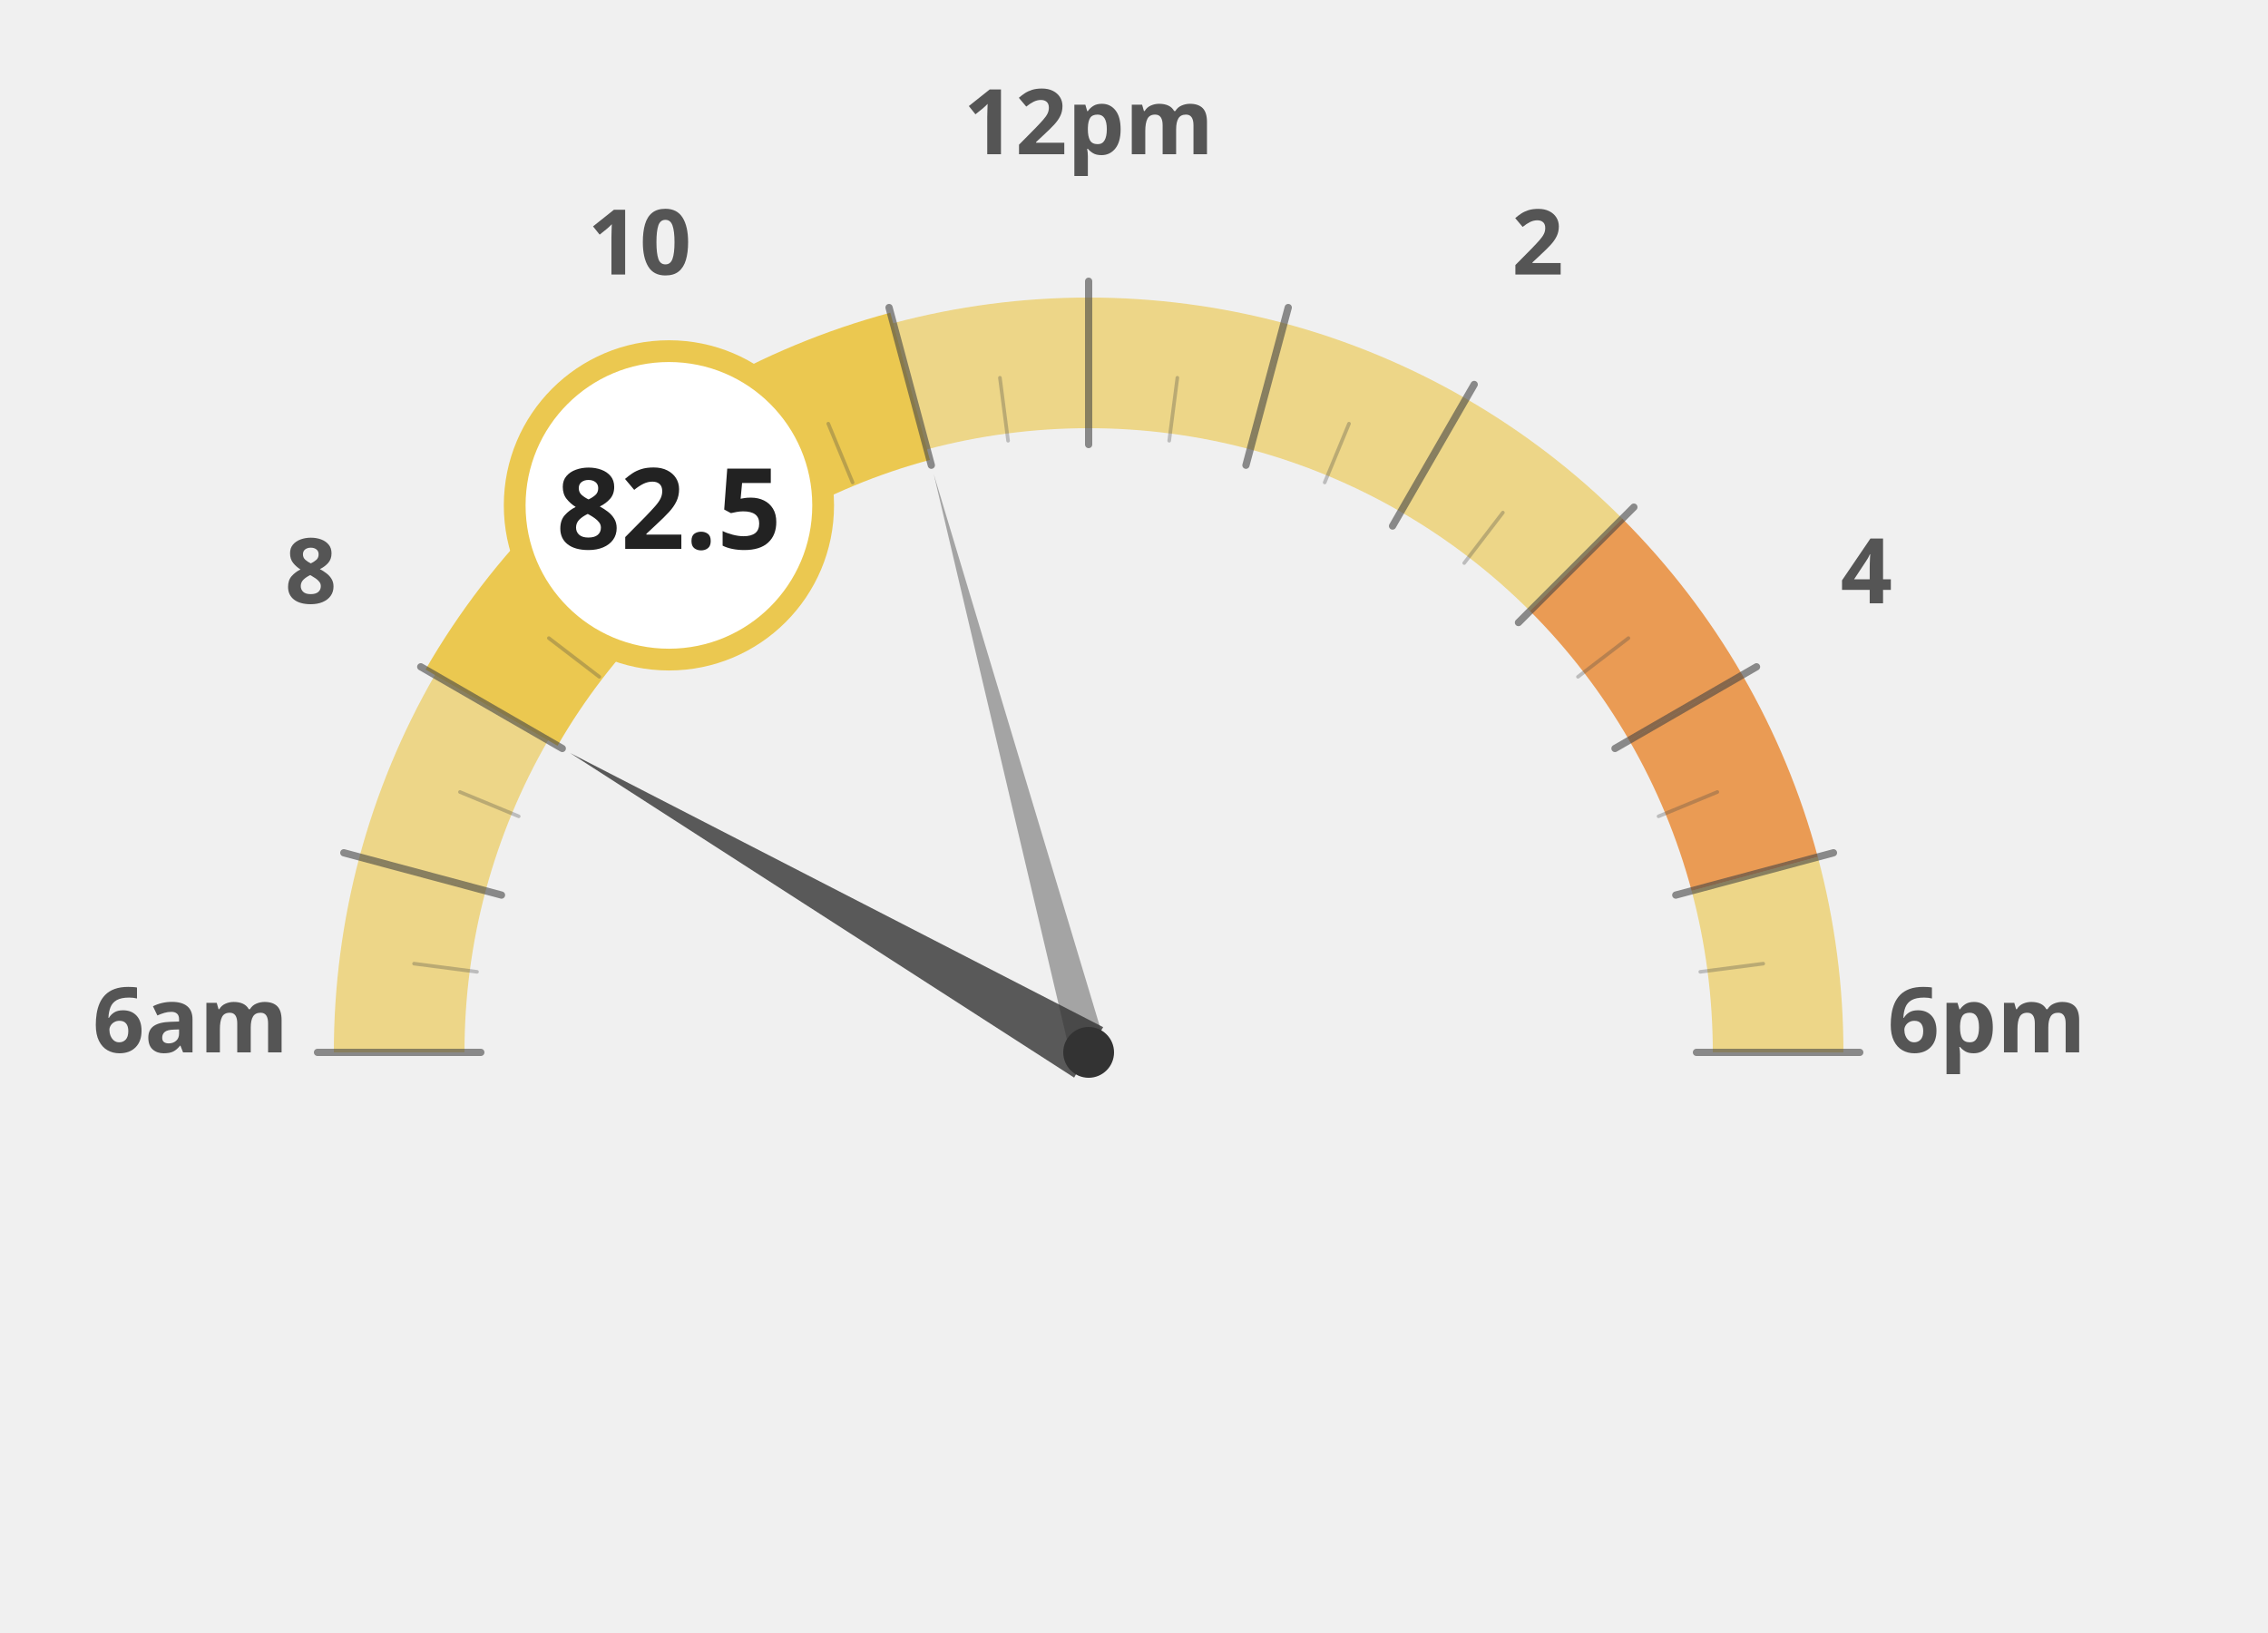
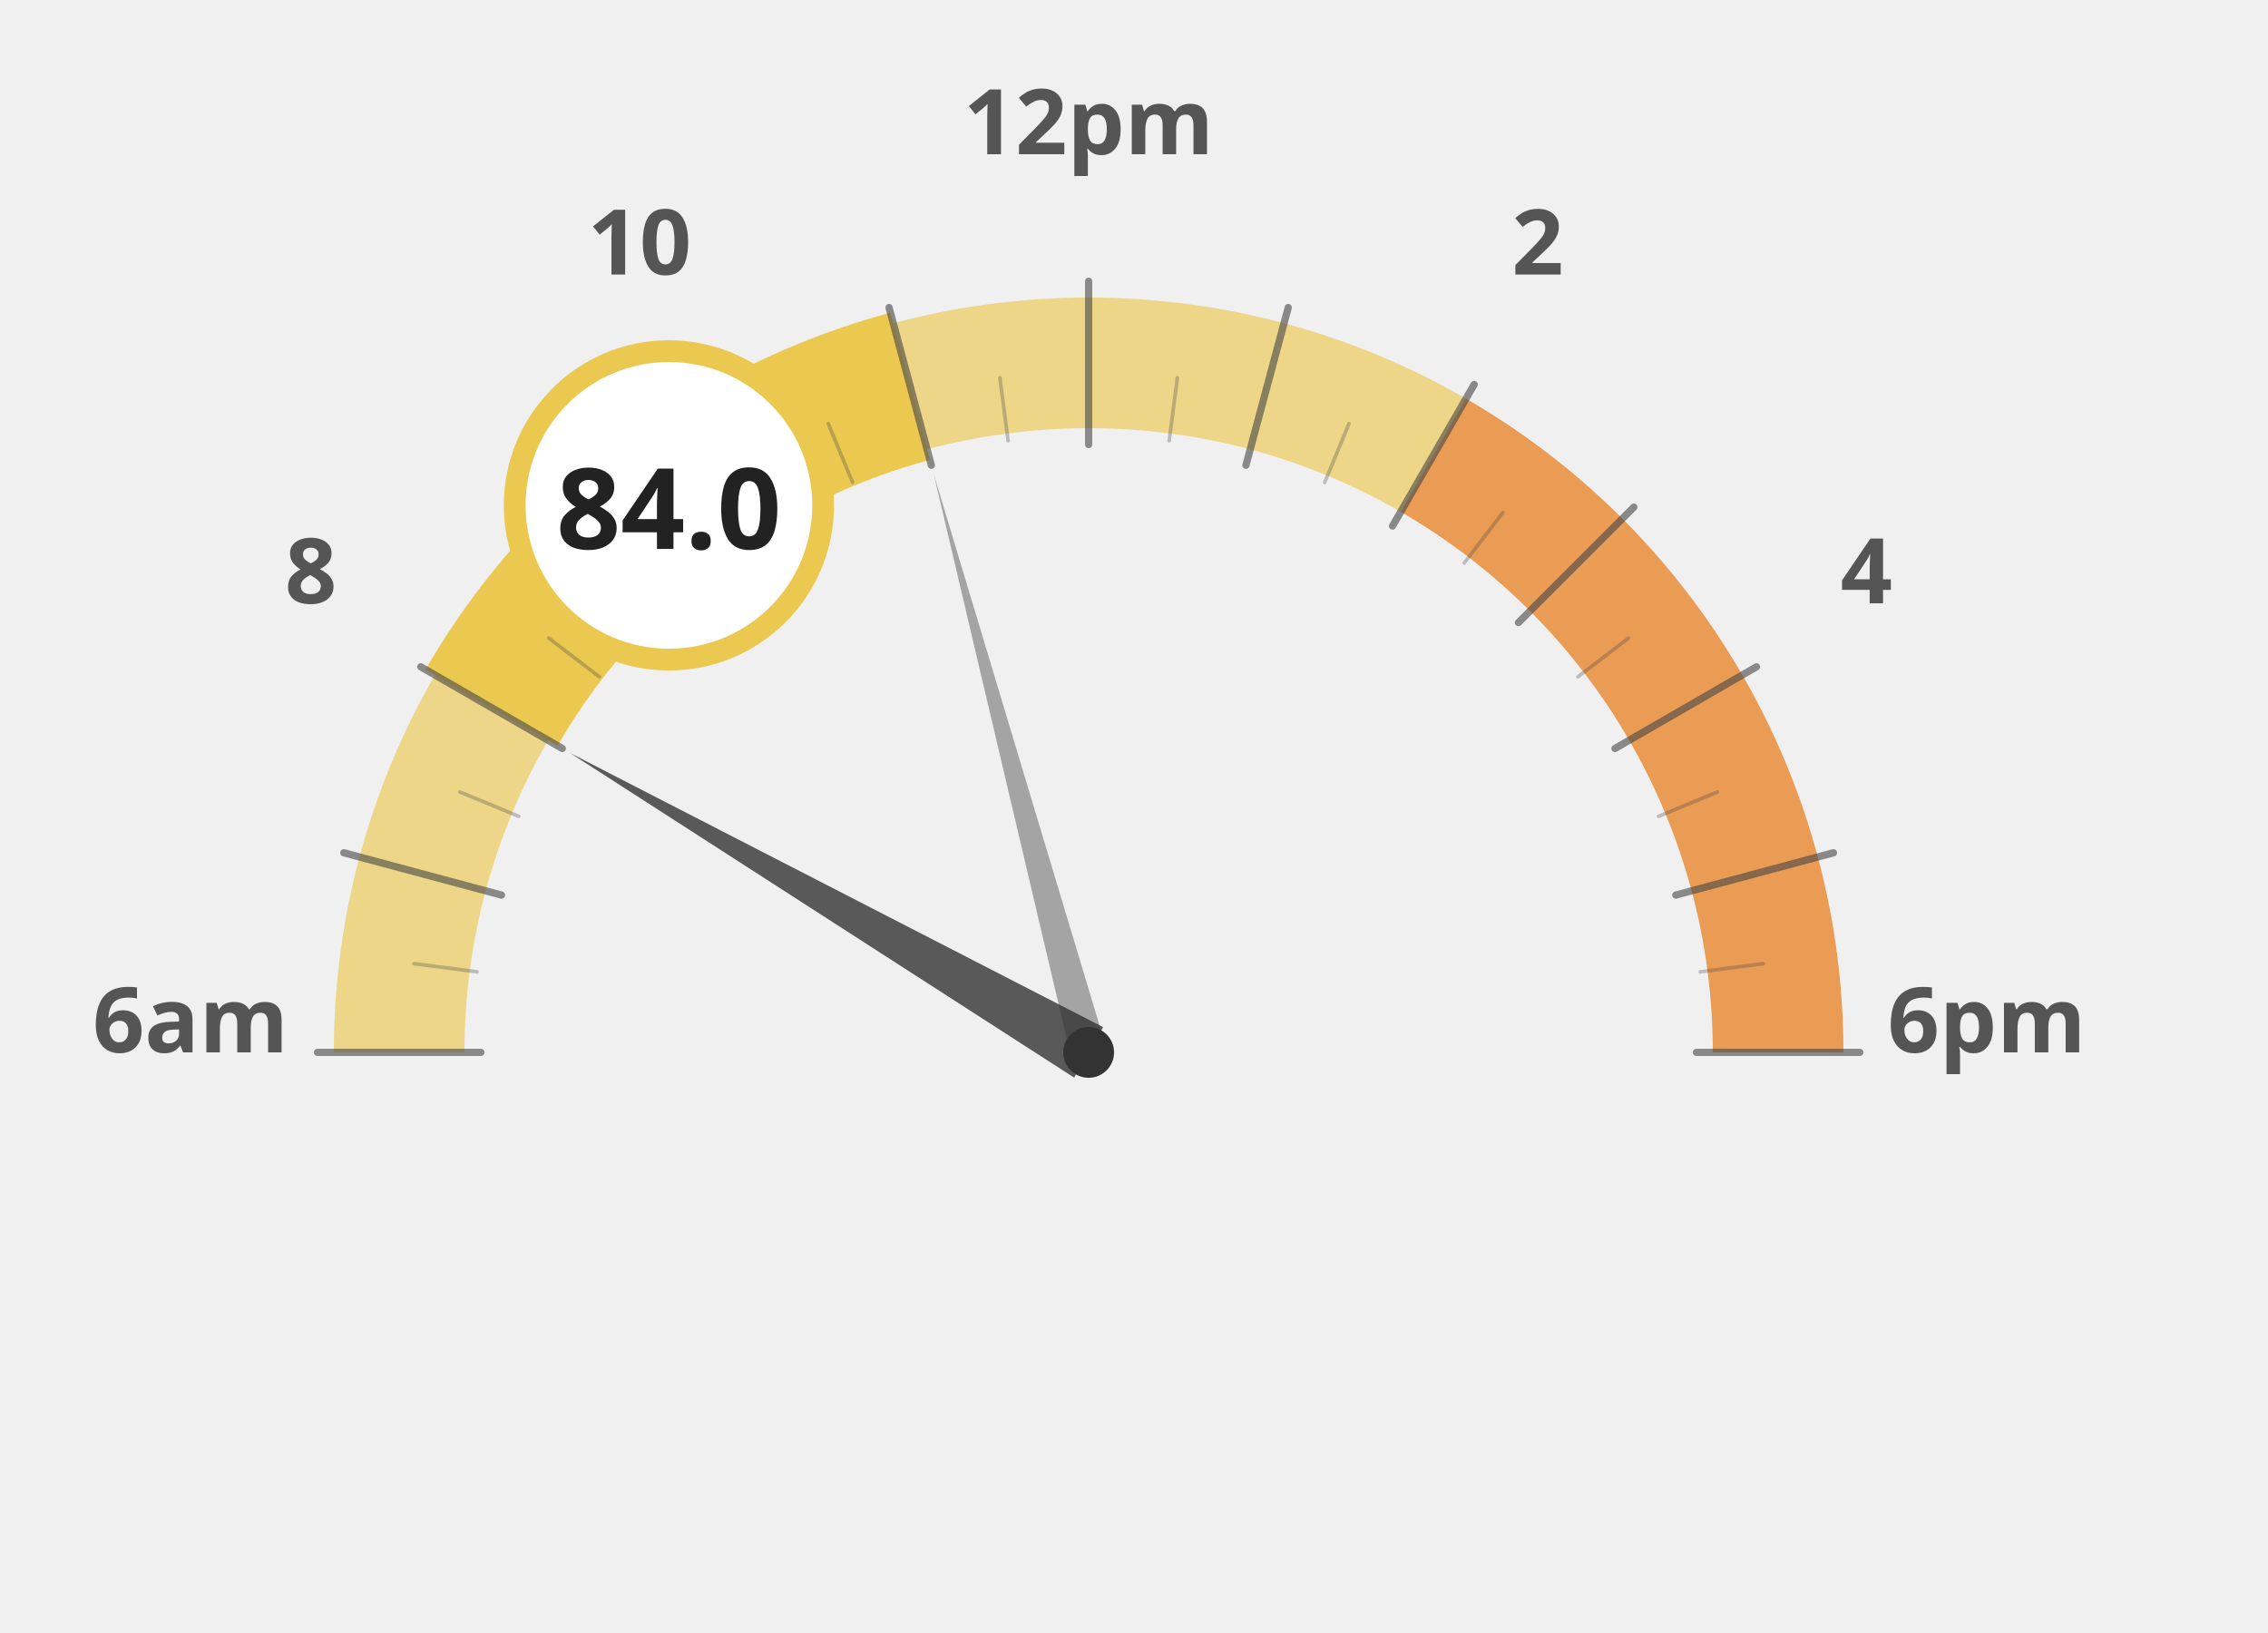
<svg xmlns="http://www.w3.org/2000/svg" width="100%" height="100%" viewBox="0 0 1250 900">
  <g transform="translate(100, 100)">
    <path d="M 120.0 480.0 A 380 380 0 0 1 132.9 381.6" fill="none" stroke="#ebc850" stroke-width="72" stroke-opacity="0.65" />
    <path d="M 132.9 381.6 A 380 380 0 0 1 170.9 290.0" fill="none" stroke="#ebc850" stroke-width="72" stroke-opacity="0.65" />
    <path d="M 170.9 290.0 A 380 380 0 0 1 231.3 211.3" fill="none" stroke="#ebc850" stroke-width="72" stroke-opacity="1.0" />
    <path d="M 231.3 211.3 A 380 380 0 0 1 310.0 150.9" fill="none" stroke="#ebc850" stroke-width="72" stroke-opacity="1.0" />
    <path d="M 310.0 150.9 A 380 380 0 0 1 401.6 112.9" fill="none" stroke="#ebc850" stroke-width="72" stroke-opacity="1.0" />
    <path d="M 401.6 112.9 A 380 380 0 0 1 500.0 100.0" fill="none" stroke="#ebc850" stroke-width="72" stroke-opacity="0.65" />
    <path d="M 500.0 100.0 A 380 380 0 0 1 598.4 112.9" fill="none" stroke="#ebc850" stroke-width="72" stroke-opacity="0.65" />
    <path d="M 598.4 112.9 A 380 380 0 0 1 690.0 150.9" fill="none" stroke="#ebc850" stroke-width="72" stroke-opacity="0.65" />
-     <path d="M 690.0 150.9 A 380 380 0 0 1 768.7 211.3" fill="none" stroke="#ebc850" stroke-width="72" stroke-opacity="0.65" />
+     <path d="M 690.0 150.9 A 380 380 0 0 1 768.7 211.3" fill="none" stroke="#e66e00" stroke-width="72" stroke-opacity="0.65" />
    <path d="M 768.7 211.3 A 380 380 0 0 1 829.1 290.0" fill="none" stroke="#e66e00" stroke-width="72" stroke-opacity="0.65" />
    <path d="M 829.1 290.0 A 380 380 0 0 1 867.1 381.6" fill="none" stroke="#e66e00" stroke-width="72" stroke-opacity="0.65" />
-     <path d="M 867.1 381.6 A 380 380 0 0 1 880.0 480.0" fill="none" stroke="#ebc850" stroke-width="72" stroke-opacity="0.65" />
+     <path d="M 867.1 381.6 A 380 380 0 0 1 880.0 480.0" fill="none" stroke="#e66e00" stroke-width="72" stroke-opacity="0.65" />
    <text x="5.0" y="480" text-anchor="middle" font-family="Montserrat, sans-serif" font-size="50" font-weight="900" fill="#555">6am</text>
    <text x="71.317" y="232.5" text-anchor="middle" font-family="Montserrat, sans-serif" font-size="50" font-weight="900" fill="#555">8</text>
    <text x="252.5" y="51.317" text-anchor="middle" font-family="Montserrat, sans-serif" font-size="50" font-weight="900" fill="#555">10</text>
    <text x="500" y="-15.0" text-anchor="middle" font-family="Montserrat, sans-serif" font-size="50" font-weight="900" fill="#555">12pm</text>
    <text x="747.5" y="51.317" text-anchor="middle" font-family="Montserrat, sans-serif" font-size="50" font-weight="900" fill="#555">2</text>
    <text x="928.683" y="232.5" text-anchor="middle" font-family="Montserrat, sans-serif" font-size="50" font-weight="900" fill="#555">4</text>
    <text x="995.0" y="480.0" text-anchor="middle" font-family="Montserrat, sans-serif" font-size="50" font-weight="900" fill="#555">6pm</text>
    <path d="M 170.9 290.0 A 380 380 0 0 1 231.3 211.3" fill="none" stroke="#ebc850" stroke-width="84" stroke-linecap="butt" />
    <path d="M 231.3 211.3 A 380 380 0 0 1 310.0 150.9" fill="none" stroke="#ebc850" stroke-width="84" stroke-linecap="butt" />
    <path d="M 310.0 150.9 A 380 380 0 0 1 401.6 112.9" fill="none" stroke="#ebc850" stroke-width="84" stroke-linecap="butt" />
    <line x1="165.0" y1="480.0" x2="75.0" y2="480.0" stroke="#444" stroke-width="4" stroke-linecap="round" opacity="0.6" />
    <line x1="162.9" y1="435.6" x2="128.2" y2="431.1" stroke="#444" stroke-width="2" stroke-linecap="round" opacity="0.3" />
    <line x1="176.4" y1="393.3" x2="89.5" y2="370.0" stroke="#444" stroke-width="4" stroke-linecap="round" opacity="0.6" />
    <line x1="185.9" y1="349.9" x2="153.5" y2="336.5" stroke="#444" stroke-width="2" stroke-linecap="round" opacity="0.3" />
    <line x1="209.9" y1="312.5" x2="131.9" y2="267.5" stroke="#444" stroke-width="4" stroke-linecap="round" opacity="0.6" />
    <line x1="230.3" y1="273.0" x2="202.5" y2="251.7" stroke="#444" stroke-width="2" stroke-linecap="round" opacity="0.3" />
    <line x1="263.1" y1="243.1" x2="199.5" y2="179.5" stroke="#444" stroke-width="4" stroke-linecap="round" opacity="0.6" />
    <line x1="293.0" y1="210.3" x2="271.7" y2="182.5" stroke="#444" stroke-width="2" stroke-linecap="round" opacity="0.3" />
    <line x1="332.5" y1="189.9" x2="287.5" y2="111.9" stroke="#444" stroke-width="4" stroke-linecap="round" opacity="0.6" />
    <line x1="369.9" y1="165.9" x2="356.5" y2="133.5" stroke="#444" stroke-width="2" stroke-linecap="round" opacity="0.3" />
    <line x1="413.3" y1="156.4" x2="390.0" y2="69.5" stroke="#444" stroke-width="4" stroke-linecap="round" opacity="0.6" />
    <line x1="455.6" y1="142.9" x2="451.1" y2="108.2" stroke="#444" stroke-width="2" stroke-linecap="round" opacity="0.3" />
    <line x1="500.0" y1="145.0" x2="500.0" y2="55.0" stroke="#444" stroke-width="4" stroke-linecap="round" opacity="0.6" />
    <line x1="544.4" y1="142.9" x2="548.9" y2="108.2" stroke="#444" stroke-width="2" stroke-linecap="round" opacity="0.3" />
    <line x1="586.7" y1="156.4" x2="610.0" y2="69.5" stroke="#444" stroke-width="4" stroke-linecap="round" opacity="0.6" />
    <line x1="630.1" y1="165.9" x2="643.5" y2="133.5" stroke="#444" stroke-width="2" stroke-linecap="round" opacity="0.3" />
    <line x1="667.5" y1="189.9" x2="712.5" y2="111.9" stroke="#444" stroke-width="4" stroke-linecap="round" opacity="0.6" />
    <line x1="707.0" y1="210.3" x2="728.3" y2="182.5" stroke="#444" stroke-width="2" stroke-linecap="round" opacity="0.3" />
    <line x1="736.9" y1="243.1" x2="800.5" y2="179.5" stroke="#444" stroke-width="4" stroke-linecap="round" opacity="0.6" />
    <line x1="769.7" y1="273.0" x2="797.5" y2="251.7" stroke="#444" stroke-width="2" stroke-linecap="round" opacity="0.3" />
    <line x1="790.1" y1="312.5" x2="868.1" y2="267.5" stroke="#444" stroke-width="4" stroke-linecap="round" opacity="0.6" />
    <line x1="814.1" y1="349.9" x2="846.5" y2="336.5" stroke="#444" stroke-width="2" stroke-linecap="round" opacity="0.3" />
    <line x1="823.6" y1="393.3" x2="910.5" y2="370.0" stroke="#444" stroke-width="4" stroke-linecap="round" opacity="0.6" />
    <line x1="837.1" y1="435.6" x2="871.8" y2="431.1" stroke="#444" stroke-width="2" stroke-linecap="round" opacity="0.3" />
    <line x1="835.0" y1="480.0" x2="925.0" y2="480.0" stroke="#444" stroke-width="4" stroke-linecap="round" opacity="0.6" />
    <polygon points="214.2,315.0 492.0,493.9 508.0,466.1" fill="#333" opacity="0.8" />
    <polygon points="414.6,161.2 490.3,482.6 509.7,477.4" fill="#333" opacity="0.4" />
    <circle cx="500" cy="480" r="14" fill="#333" />
    <circle cx="268.671" cy="178.526" r="85" fill="white" stroke="#ebc850" stroke-width="12" />
-     <text x="268.671" y="202.526" text-anchor="middle" font-family="Montserrat, sans-serif" font-size="62" font-weight="800" fill="#222">82.5</text>
+     <text x="268.671" y="202.526" text-anchor="middle" font-family="Montserrat, sans-serif" font-size="62" font-weight="800" fill="#222">84.0</text>
  </g>
</svg>
